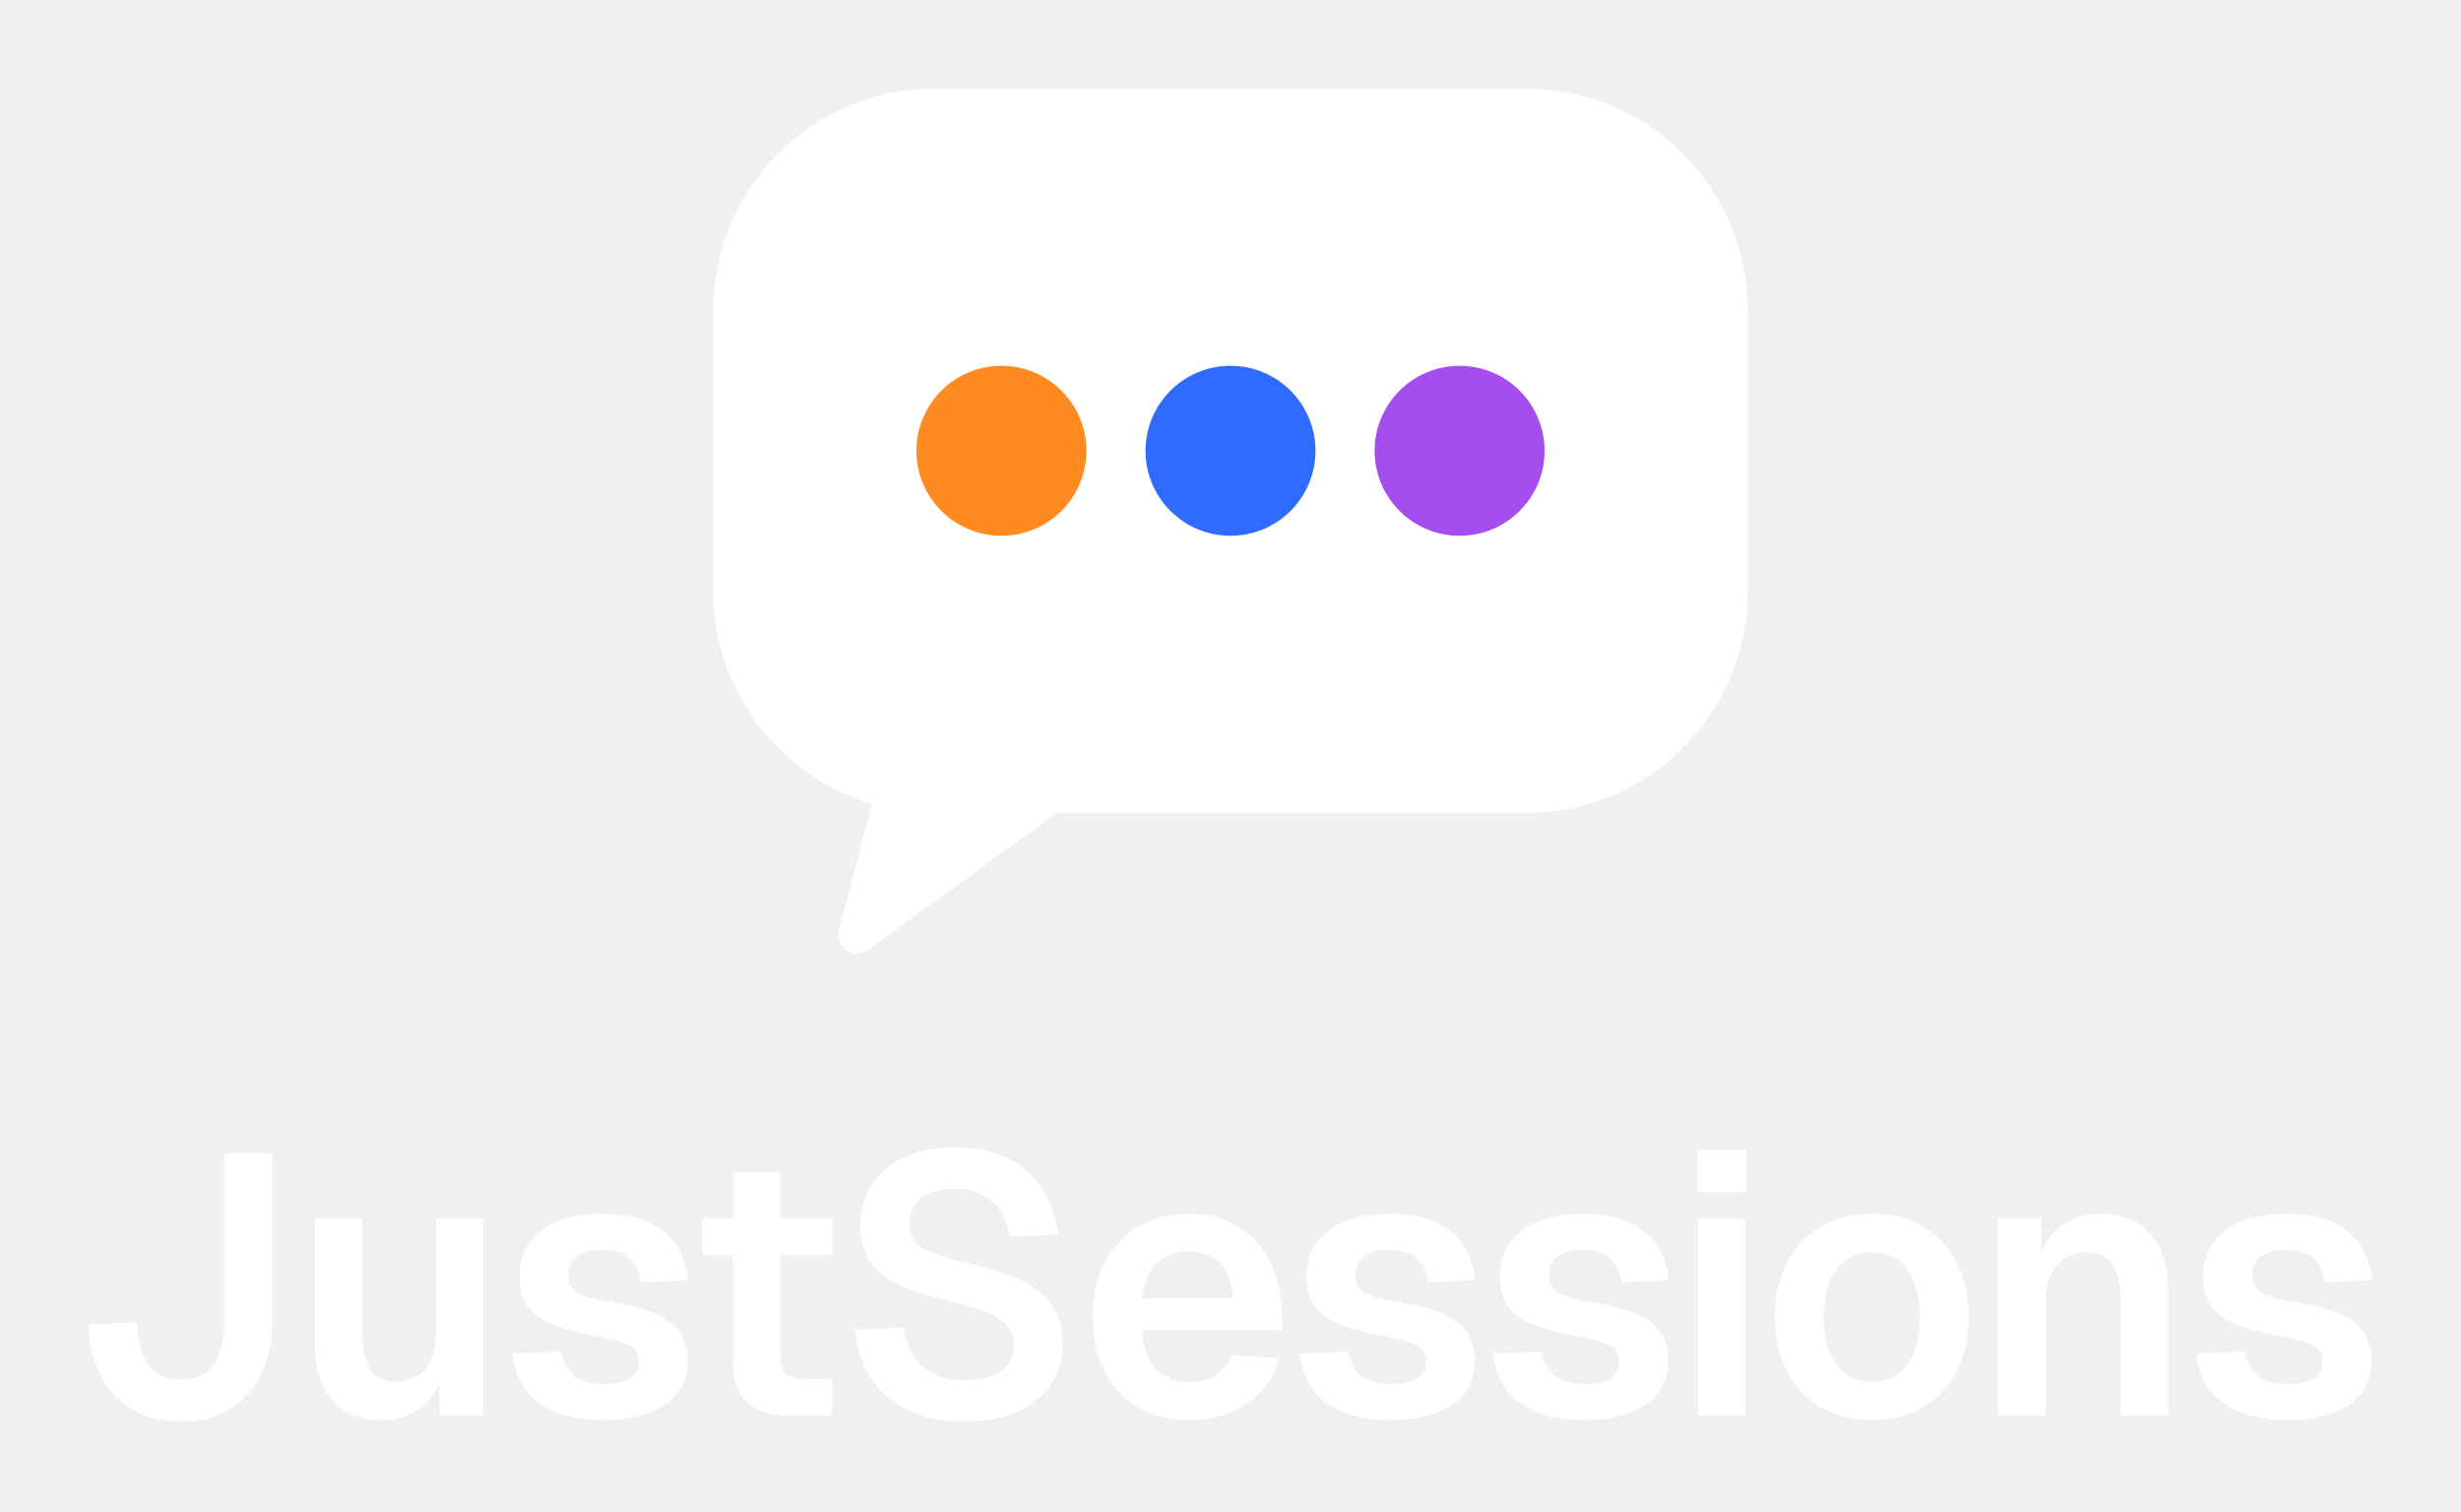
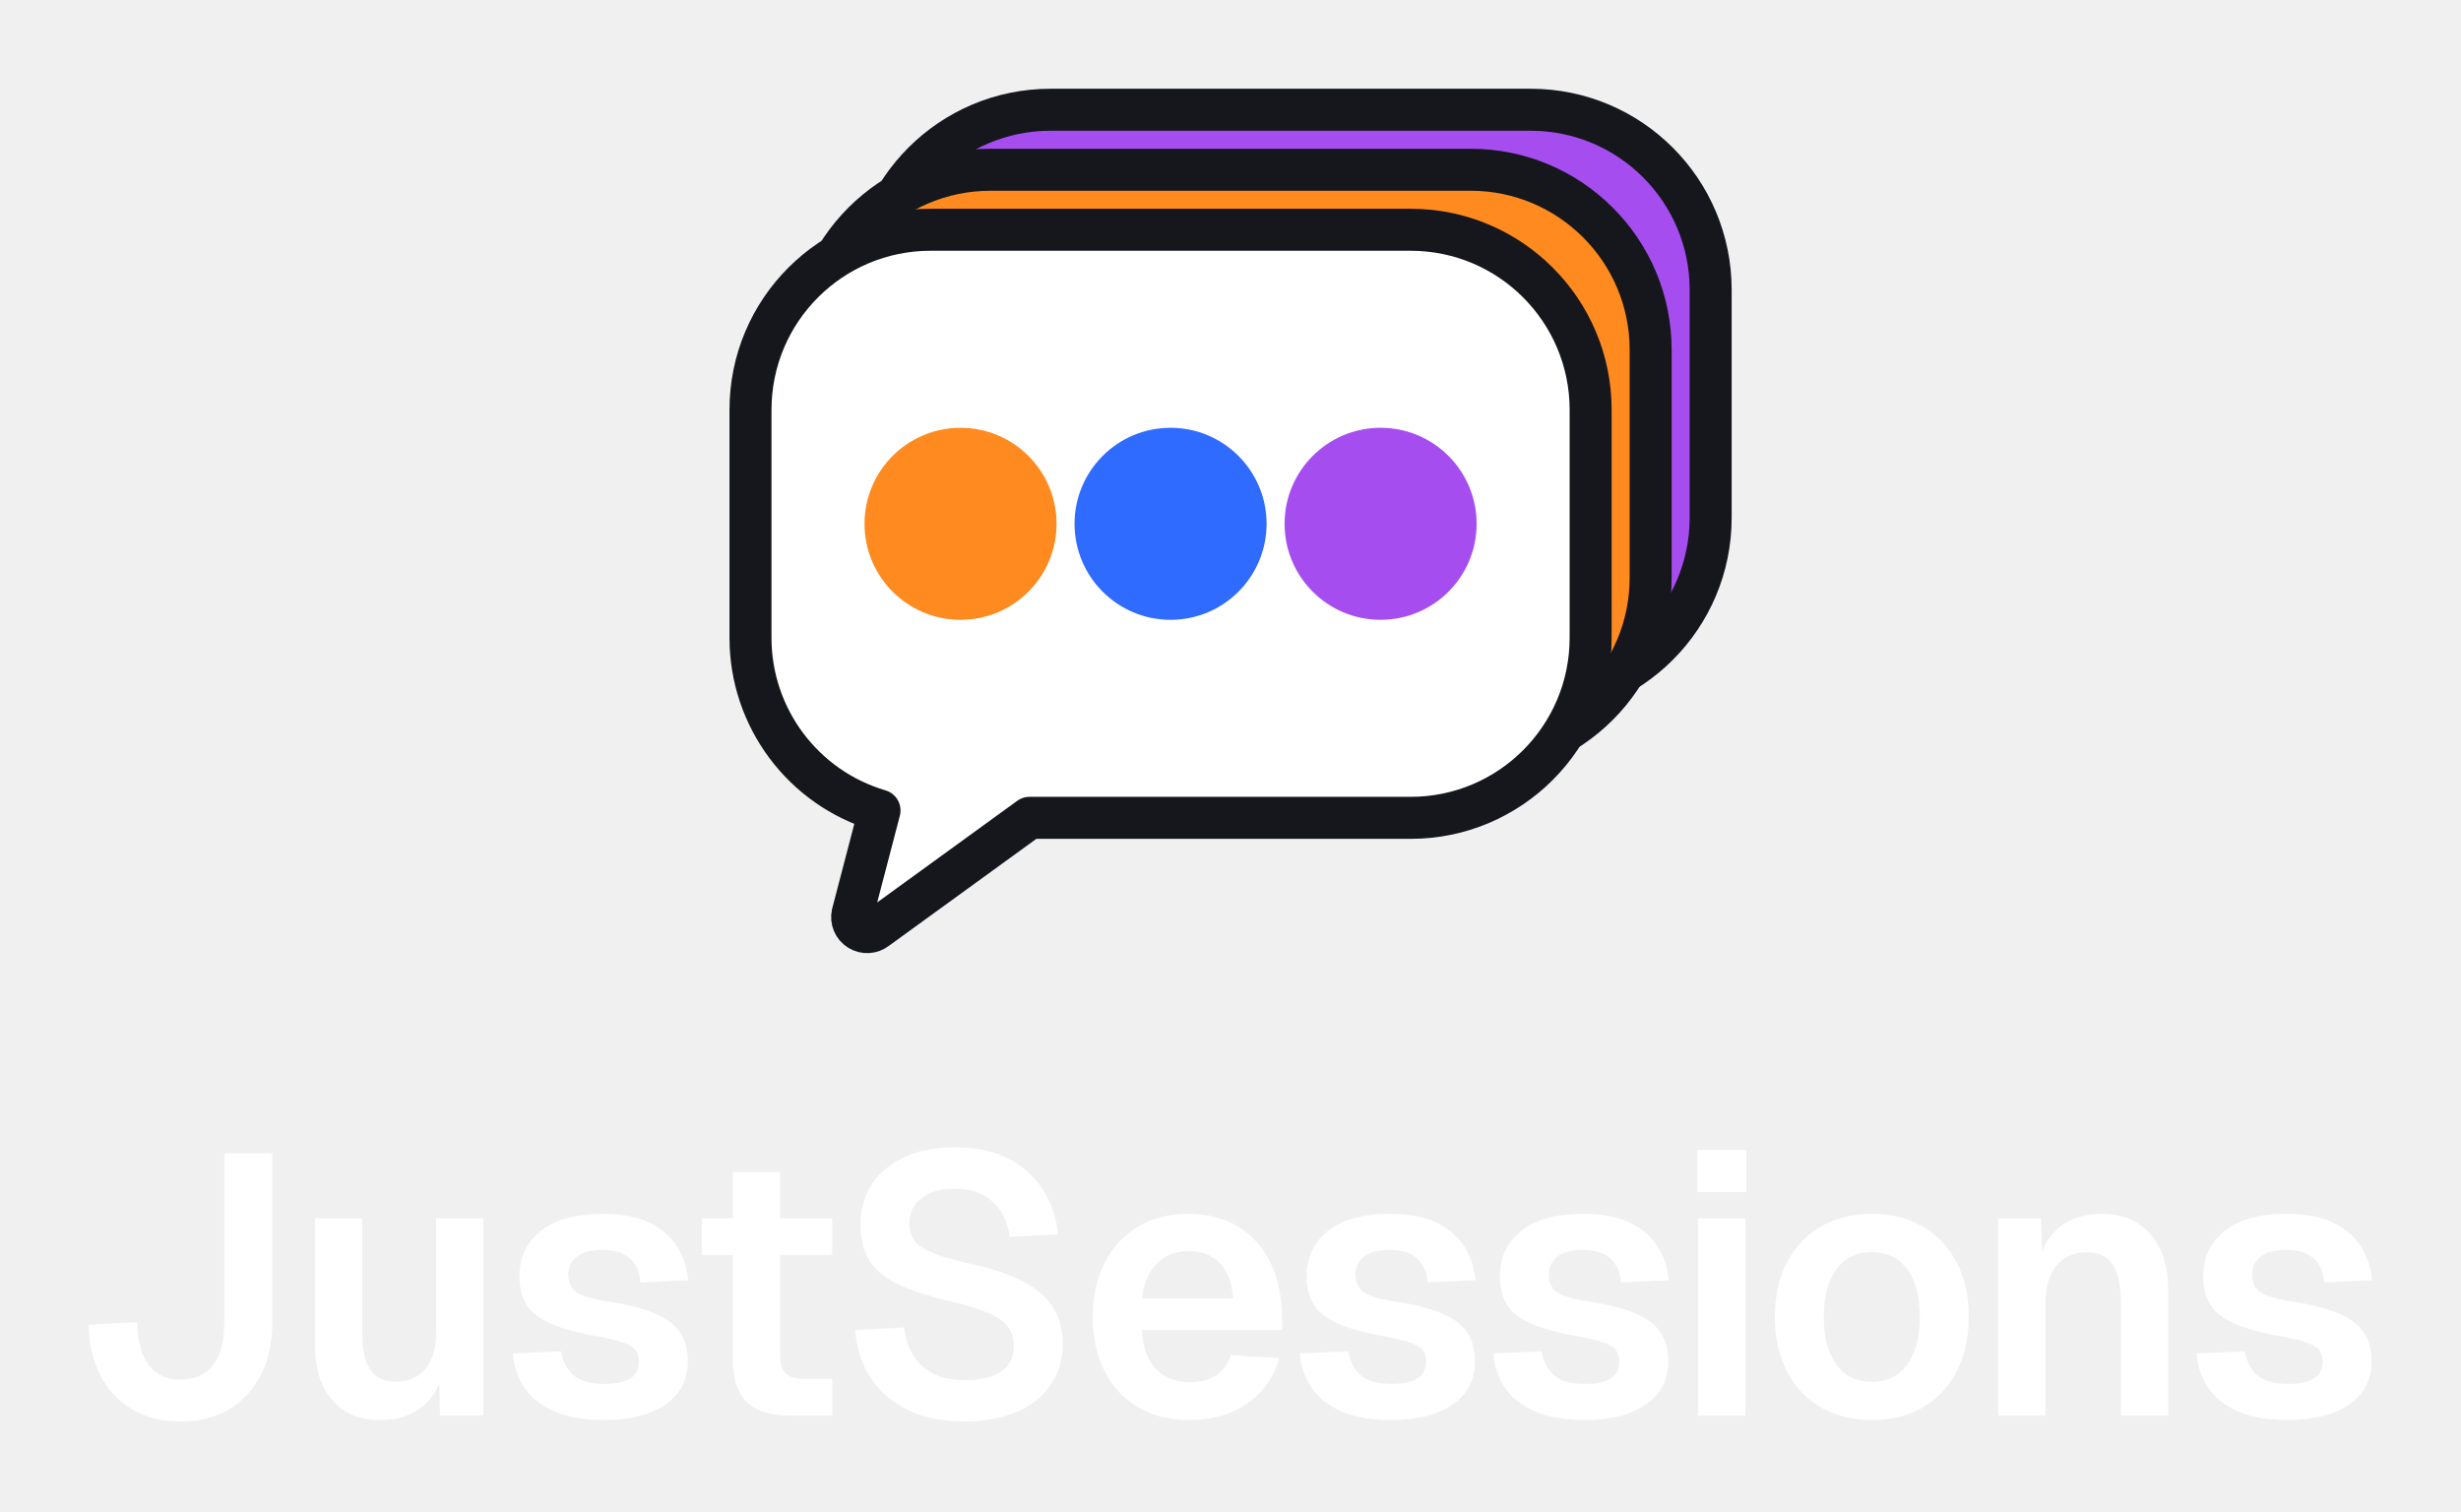
<svg xmlns="http://www.w3.org/2000/svg" width="666" height="409" viewBox="-24 -24 666 409">
-   <g transform="translate(169.0 0) scale(0.5)">
-     <path d="M120,0 H440 A120,120 0 0 1 560,120 V272 A120,120 0 0 1 440,392 H186 L84,466 A10,10 0 0 1 68,456 L86,387.1 A120,120 0 0 1 0,272 V120 A120,120 0 0 1 120,0 Z" fill="#FFFFFF" />
-     <circle cx="156" cy="196" r="46" fill="#FF8A1F" />
-     <circle cx="280" cy="196" r="46" fill="#2F6BFF" />
-     <circle cx="404" cy="196" r="46" fill="#A64DF0" />
+   <g transform="translate(179.1 5.7) scale(0.406)">
+     <path transform="translate(80 0)" d="M120,0 H440 A120,120 0 0 1 560,120 V272 A120,120 0 0 1 440,392 H186 L84,466 A10,10 0 0 1 68,456 L86,387.1 A120,120 0 0 1 0,272 V120 A120,120 0 0 1 120,0 Z" fill="#A64DF0" stroke="#15171C" stroke-width="28" stroke-linejoin="round" />
+     <path transform="translate(40 40)" d="M120,0 H440 A120,120 0 0 1 560,120 V272 A120,120 0 0 1 440,392 H186 L84,466 A10,10 0 0 1 68,456 L86,387.1 A120,120 0 0 1 0,272 V120 A120,120 0 0 1 120,0 Z" fill="#FF8A1F" stroke="#15171C" stroke-width="28" stroke-linejoin="round" />
+     <path transform="translate(0 80)" d="M120,0 H440 A120,120 0 0 1 560,120 V272 A120,120 0 0 1 440,392 H186 L84,466 A10,10 0 0 1 68,456 L86,387.1 A120,120 0 0 1 0,272 V120 A120,120 0 0 1 120,0 Z" fill="#FFFFFF" stroke="#15171C" stroke-width="28" stroke-linejoin="round" />
+     <g transform="translate(0 80)">
+       <circle cx="140" cy="196" r="64" fill="#FF8A1F" />
+       <circle cx="280" cy="196" r="64" fill="#2F6BFF" />
+       <circle cx="420" cy="196" r="64" fill="#A64DF0" />
+     </g>
  </g>
  <path transform="translate(-5.5 359.1)" fill="#FFFFFF" d="M30.38,1.60Q22.66,1.60 17.10,-1.77Q11.54,-5.14 8.57,-11.06Q5.60,-16.98 5.50,-24.60L18.62,-25.28Q18.76,-17.48 21.82,-13.60Q24.88,-9.72 30.38,-9.72Q36.02,-9.72 39.11,-13.64Q42.20,-17.56 42.20,-25.28L42.20,-71L55.20,-71L55.20,-25.28Q55.20,-17.06 52.10,-11.01Q49,-4.96 43.45,-1.68Q37.90,1.60 30.38,1.60ZM84.30,1.20Q76.16,1.20 71.45,-4.15Q66.74,-9.50 66.74,-19.02L66.74,-53.40L79.54,-53.40L79.54,-22.16Q79.54,-15.46 81.75,-12.33Q83.96,-9.20 88.58,-9.20Q93.76,-9.20 96.64,-12.65Q99.52,-16.10 99.52,-22.68L99.52,-53.40L112.32,-53.40L112.32,0L100.56,0L100.28,-14.66L101.94,-14.16Q100.66,-6.62 96.16,-2.71Q91.66,1.20 84.30,1.20ZM145.10,1.20Q136.92,1.20 131.57,-1.12Q126.22,-3.44 123.45,-7.51Q120.68,-11.58 120.28,-16.82L133.36,-17.38Q134.08,-13.22 136.75,-10.89Q139.42,-8.56 145.14,-8.56Q149.62,-8.56 152.01,-10.03Q154.40,-11.50 154.40,-14.60Q154.40,-16.42 153.55,-17.62Q152.70,-18.82 150.24,-19.73Q147.78,-20.64 143.02,-21.48Q134.94,-22.92 130.36,-24.98Q125.78,-27.04 123.92,-30.14Q122.06,-33.24 122.06,-37.76Q122.06,-45.26 127.81,-49.93Q133.56,-54.60 144.68,-54.60Q152.40,-54.60 157.33,-52.17Q162.26,-49.74 164.80,-45.66Q167.34,-41.58 167.76,-36.64L154.80,-36.04Q154.68,-38.54 153.56,-40.54Q152.44,-42.54 150.24,-43.69Q148.04,-44.84 144.48,-44.84Q139.94,-44.84 137.62,-43.02Q135.30,-41.20 135.30,-38.24Q135.30,-36.08 136.23,-34.69Q137.16,-33.30 139.47,-32.43Q141.78,-31.56 145.74,-30.92Q153.98,-29.70 158.78,-27.62Q163.58,-25.54 165.61,-22.39Q167.64,-19.24 167.64,-14.76Q167.64,-7.10 161.51,-2.95Q155.38,1.20 145.10,1.20ZM195.28,0Q187.32,0 183.57,-3.68Q179.82,-7.36 179.82,-15.28L179.82,-65.92L192.62,-65.92L192.62,-16.52Q192.62,-12.76 194.24,-11.34Q195.86,-9.92 199.20,-9.92L206.72,-9.92L206.72,0ZM171.46,-43.48L171.46,-53.40L206.72,-53.40L206.72,-43.48ZM242.48,1.60Q233.64,1.60 227.22,-1.50Q220.80,-4.60 217.15,-10.15Q213.50,-15.70 212.94,-23.14L226.14,-23.86Q226.76,-19.28 228.80,-16.08Q230.84,-12.88 234.29,-11.24Q237.74,-9.60 242.68,-9.60Q246.88,-9.60 249.82,-10.64Q252.76,-11.68 254.31,-13.74Q255.86,-15.80 255.86,-18.80Q255.86,-21.54 254.55,-23.65Q253.24,-25.76 249.53,-27.51Q245.82,-29.26 238.56,-30.96Q229.76,-33.02 224.45,-35.58Q219.14,-38.14 216.75,-41.98Q214.36,-45.82 214.36,-51.60Q214.36,-57.84 217.43,-62.57Q220.50,-67.30 226.24,-69.95Q231.98,-72.60 239.96,-72.60Q248.44,-72.60 254.36,-69.55Q260.28,-66.50 263.68,-61.20Q267.08,-55.90 267.84,-49.04L254.72,-48.36Q254.28,-52.26 252.43,-55.19Q250.58,-58.12 247.42,-59.76Q244.26,-61.40 239.76,-61.40Q234.12,-61.40 230.86,-58.83Q227.60,-56.26 227.60,-52.08Q227.60,-49.22 228.99,-47.33Q230.38,-45.44 233.84,-44.05Q237.30,-42.66 243.64,-41.20Q253.18,-39.16 258.77,-36.09Q264.36,-33.02 266.73,-28.90Q269.10,-24.78 269.10,-19.48Q269.10,-13 265.80,-8.25Q262.50,-3.50 256.52,-0.95Q250.54,1.60 242.48,1.60ZM303.38,1.20Q295.40,1.20 289.53,-2.24Q283.66,-5.68 280.45,-11.97Q277.24,-18.26 277.24,-26.70Q277.24,-35.14 280.45,-41.38Q283.66,-47.62 289.47,-51.11Q295.28,-54.60 303.14,-54.60Q310.76,-54.60 316.48,-51.19Q322.20,-47.78 325.33,-41.38Q328.46,-34.98 328.46,-26L328.46,-23.14L290.52,-23.14Q290.90,-16.08 294.35,-12.56Q297.80,-9.04 303.54,-9.04Q307.82,-9.04 310.65,-10.95Q313.48,-12.86 314.62,-16.38L327.70,-15.56Q325.56,-7.82 319.09,-3.31Q312.62,1.20 303.38,1.20ZM290.52,-31.74L315.18,-31.74Q314.78,-38.24 311.51,-41.38Q308.24,-44.52 303.14,-44.52Q298,-44.52 294.65,-41.23Q291.30,-37.94 290.52,-31.74ZM358.12,1.20Q349.94,1.20 344.59,-1.12Q339.24,-3.44 336.47,-7.51Q333.70,-11.58 333.30,-16.82L346.38,-17.38Q347.10,-13.22 349.77,-10.89Q352.44,-8.56 358.16,-8.56Q362.64,-8.56 365.03,-10.03Q367.42,-11.50 367.42,-14.60Q367.42,-16.42 366.57,-17.62Q365.72,-18.82 363.26,-19.73Q360.80,-20.64 356.04,-21.48Q347.96,-22.92 343.38,-24.98Q338.80,-27.04 336.94,-30.14Q335.08,-33.24 335.08,-37.76Q335.08,-45.26 340.83,-49.93Q346.58,-54.60 357.70,-54.60Q365.42,-54.60 370.35,-52.17Q375.28,-49.74 377.82,-45.66Q380.36,-41.58 380.78,-36.64L367.82,-36.04Q367.70,-38.54 366.58,-40.54Q365.46,-42.54 363.26,-43.69Q361.06,-44.84 357.50,-44.84Q352.96,-44.84 350.64,-43.02Q348.32,-41.20 348.32,-38.24Q348.32,-36.08 349.25,-34.69Q350.18,-33.30 352.49,-32.43Q354.80,-31.56 358.76,-30.92Q367,-29.70 371.80,-27.62Q376.60,-25.54 378.63,-22.39Q380.66,-19.24 380.66,-14.76Q380.66,-7.10 374.53,-2.95Q368.40,1.20 358.12,1.20ZM410.44,1.20Q402.26,1.20 396.91,-1.12Q391.56,-3.44 388.79,-7.51Q386.02,-11.58 385.62,-16.82L398.70,-17.38Q399.42,-13.22 402.09,-10.89Q404.76,-8.56 410.48,-8.56Q414.96,-8.56 417.35,-10.03Q419.74,-11.50 419.74,-14.60Q419.74,-16.42 418.89,-17.62Q418.04,-18.82 415.58,-19.73Q413.12,-20.64 408.36,-21.48Q400.28,-22.92 395.70,-24.98Q391.12,-27.04 389.26,-30.14Q387.40,-33.24 387.40,-37.76Q387.40,-45.26 393.15,-49.93Q398.90,-54.60 410.02,-54.60Q417.74,-54.60 422.67,-52.17Q427.60,-49.74 430.14,-45.66Q432.68,-41.58 433.10,-36.64L420.14,-36.04Q420.02,-38.54 418.90,-40.54Q417.78,-42.54 415.58,-43.69Q413.38,-44.84 409.82,-44.84Q405.28,-44.84 402.96,-43.02Q400.64,-41.20 400.64,-38.24Q400.64,-36.08 401.57,-34.69Q402.50,-33.30 404.81,-32.43Q407.12,-31.56 411.08,-30.92Q419.32,-29.70 424.12,-27.62Q428.92,-25.54 430.95,-22.39Q432.98,-19.24 432.98,-14.76Q432.98,-7.10 426.85,-2.95Q420.72,1.20 410.44,1.20ZM441.02,0L441.02,-53.40L453.82,-53.40L453.82,0ZM440.82,-60.50L440.82,-71.90L454.12,-71.90L454.12,-60.50ZM488.08,1.20Q480.18,1.20 474.26,-2.24Q468.34,-5.68 465.08,-11.97Q461.82,-18.26 461.82,-26.70Q461.82,-35.20 465.08,-41.44Q468.34,-47.68 474.26,-51.14Q480.18,-54.60 488.08,-54.60Q495.98,-54.60 501.87,-51.14Q507.76,-47.68 511.02,-41.44Q514.28,-35.20 514.28,-26.70Q514.28,-18.26 511.02,-11.97Q507.76,-5.68 501.87,-2.24Q495.98,1.20 488.08,1.20ZM488.08,-9.16Q494.26,-9.16 497.65,-13.79Q501.04,-18.42 501.04,-26.70Q501.04,-34.94 497.65,-39.59Q494.26,-44.24 488.08,-44.24Q481.90,-44.24 478.48,-39.59Q475.06,-34.94 475.06,-26.70Q475.06,-18.42 478.48,-13.79Q481.90,-9.16 488.08,-9.16ZM522.24,0L522.24,-53.40L533.82,-53.40L534.32,-38.42L532.76,-39.04Q533.60,-44.62 536.08,-48.03Q538.56,-51.44 542.19,-53.02Q545.82,-54.60 550.12,-54.60Q556.02,-54.60 560.05,-52.02Q564.08,-49.44 566.17,-44.89Q568.26,-40.34 568.26,-34.34L568.26,0L555.46,0L555.46,-30.22Q555.46,-34.72 554.59,-37.83Q553.72,-40.94 551.68,-42.57Q549.64,-44.20 546.20,-44.20Q541.06,-44.20 538.05,-40.61Q535.04,-37.02 535.04,-30.22L535.04,0ZM600.76,1.20Q592.58,1.20 587.23,-1.12Q581.88,-3.44 579.11,-7.51Q576.34,-11.58 575.94,-16.82L589.02,-17.38Q589.74,-13.22 592.41,-10.89Q595.08,-8.56 600.80,-8.56Q605.28,-8.56 607.67,-10.03Q610.06,-11.50 610.06,-14.60Q610.06,-16.42 609.21,-17.62Q608.36,-18.82 605.90,-19.73Q603.44,-20.64 598.68,-21.48Q590.60,-22.92 586.02,-24.98Q581.44,-27.04 579.58,-30.14Q577.72,-33.24 577.72,-37.76Q577.72,-45.26 583.47,-49.93Q589.22,-54.60 600.34,-54.60Q608.06,-54.60 612.99,-52.17Q617.92,-49.74 620.46,-45.66Q623,-41.58 623.42,-36.64L610.46,-36.04Q610.34,-38.54 609.22,-40.54Q608.10,-42.54 605.90,-43.69Q603.70,-44.84 600.14,-44.84Q595.60,-44.84 593.28,-43.02Q590.96,-41.20 590.96,-38.24Q590.96,-36.08 591.89,-34.69Q592.82,-33.30 595.13,-32.43Q597.44,-31.56 601.40,-30.92Q609.64,-29.70 614.44,-27.62Q619.24,-25.54 621.27,-22.39Q623.30,-19.24 623.30,-14.76Q623.30,-7.10 617.17,-2.95Q611.04,1.20 600.76,1.20Z" />
</svg>
